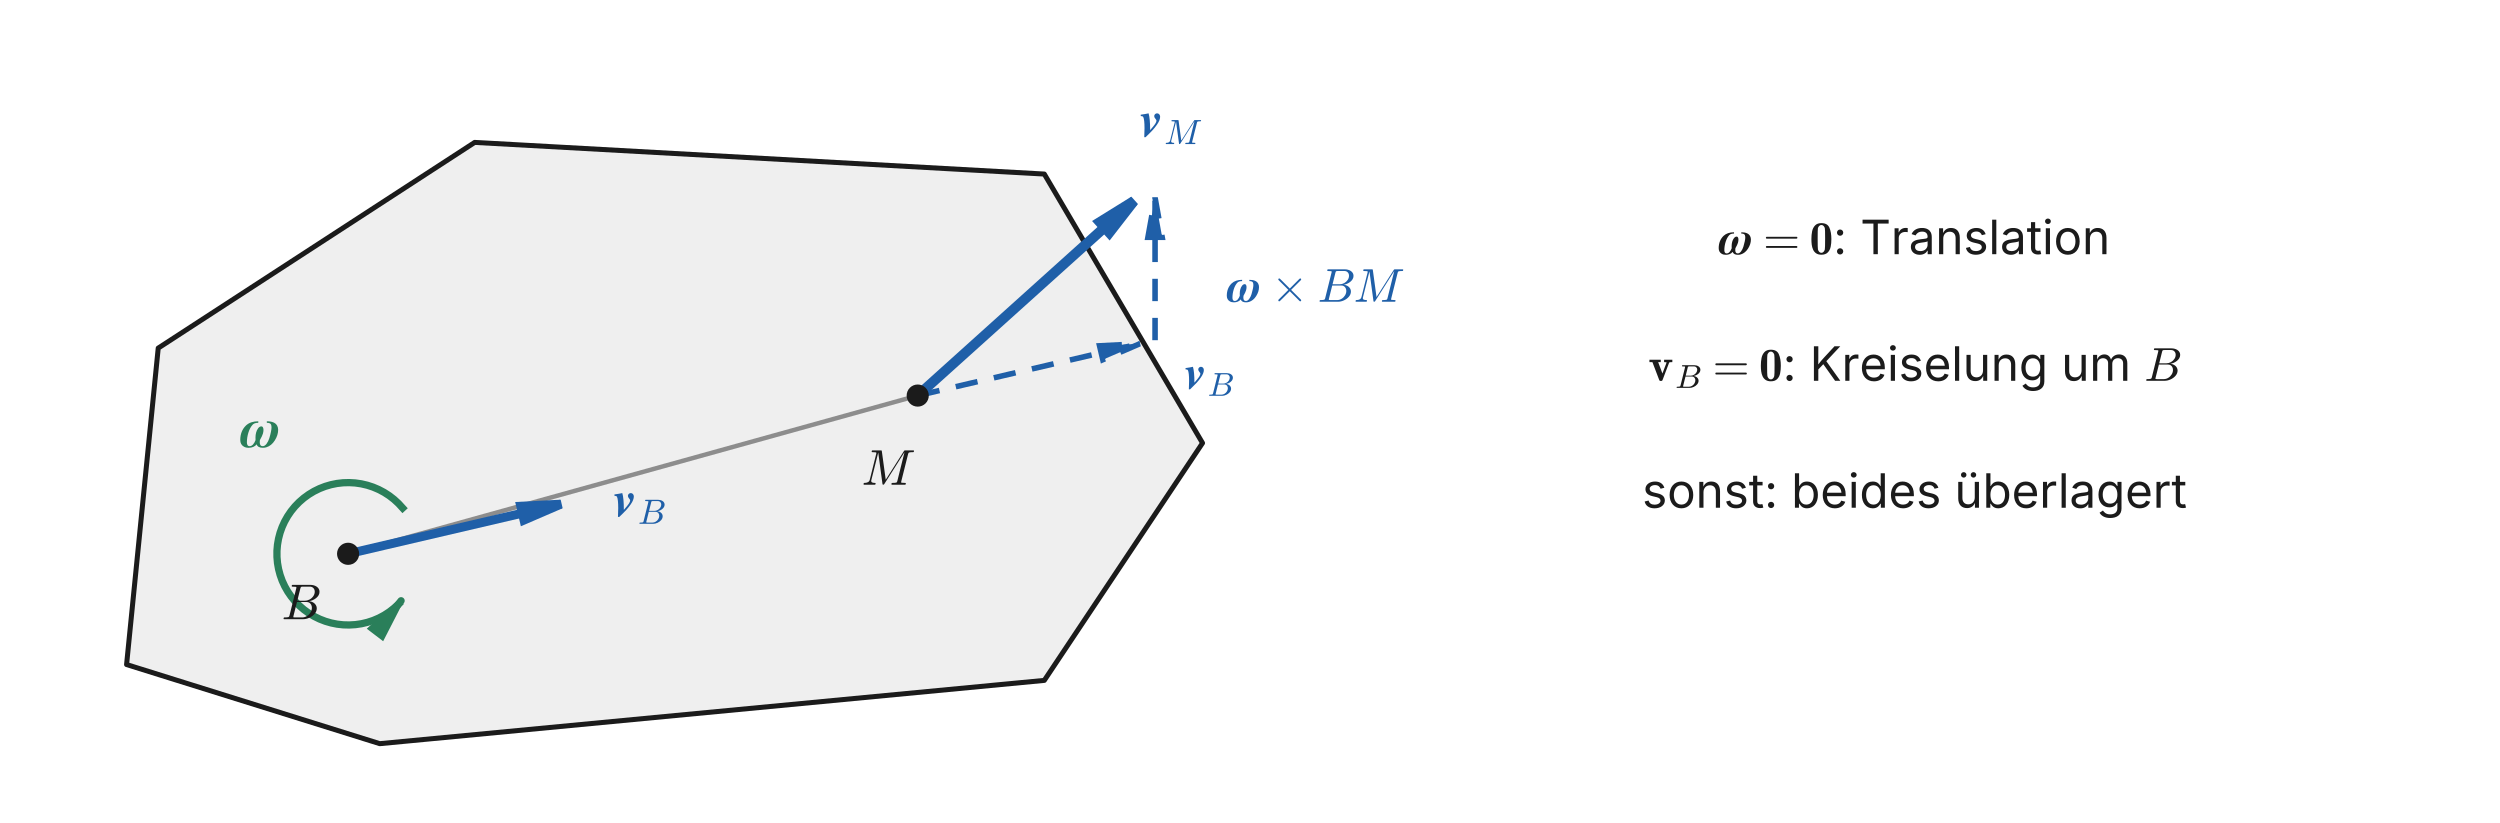
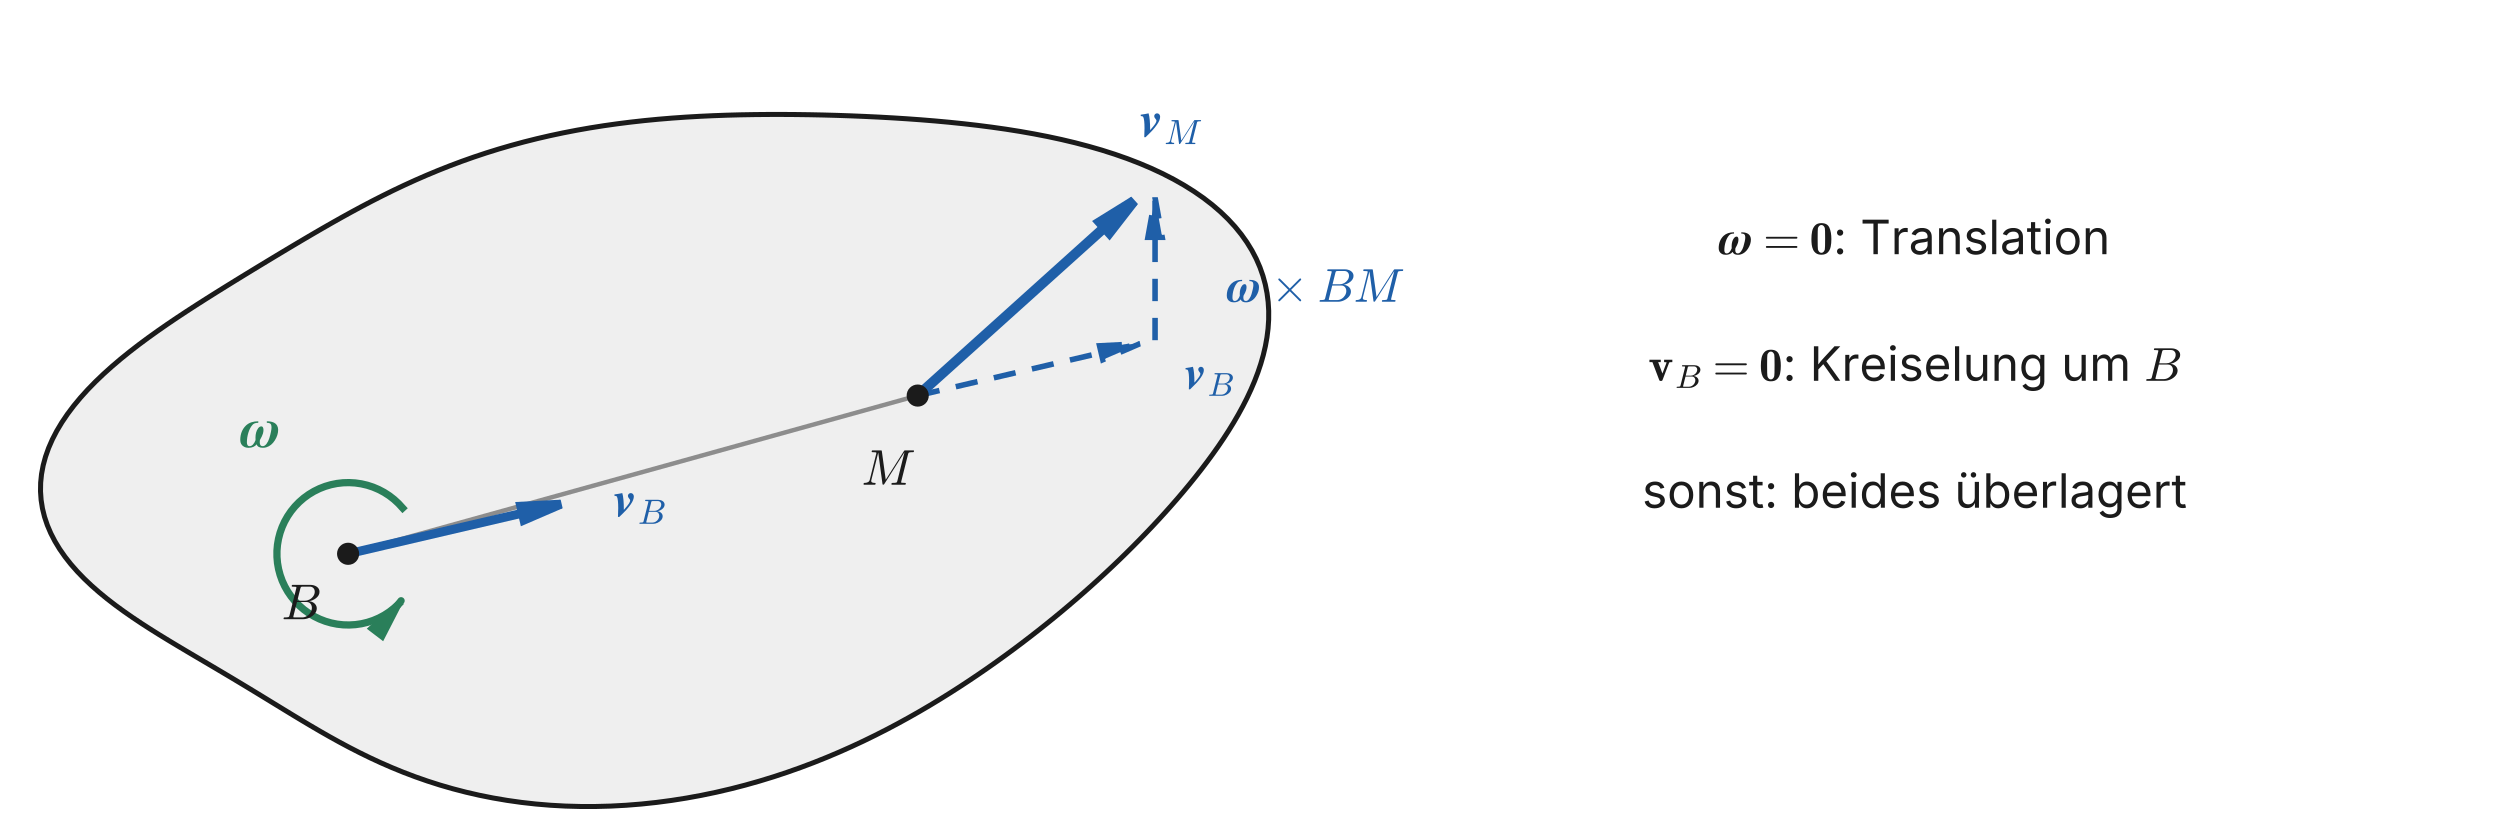
<svg xmlns="http://www.w3.org/2000/svg" xmlns:xlink="http://www.w3.org/1999/xlink" width="447.874pt" height="147.402pt" viewBox="0 0 447.874 147.402" version="1.1">
  <defs>
    <style type="text/css">*{stroke-linejoin: round; stroke-linecap: butt}</style>
  </defs>
  <g id="figure_1">
    <g id="patch_1">
      <path d="M 0 147.402  L 447.874 147.402  L 447.874 0  L 0 0  L 0 147.402  z " style="fill: none" />
    </g>
    <g id="axes_1">
      <g id="patch_2">
-         <path d="M 22.677 119.055  L 68.031 133.228  L 187.087 121.89  L 215.433 79.37  L 187.087 31.181  L 85.039 25.512  L 28.346 62.362  z " clip-path="url(#pc56757c51c)" style="fill: #efefef; stroke: #1b1b1b; stroke-width: 0.9" />
+         <path d="M 224.763 68.26  L 225.35 66.722  L 225.87 65.17  L 226.318 63.607  L 226.688 62.034  L 226.975 60.453  L 227.174 58.867  L 227.279 57.279  L 227.287 55.692  L 227.192 54.108  L 226.99 52.532  L 226.679 50.966  L 226.255 49.414  L 225.716 47.879  L 225.059 46.367  L 224.284 44.879  L 223.39 43.42  L 222.377 41.994  L 221.247 40.603  L 220 39.252  L 218.639 37.942  L 217.167 36.677  L 215.587 35.46  L 213.904 34.293  L 212.123 33.177  L 210.248 32.114  L 208.285 31.105  L 206.24 30.151  L 204.12 29.253  L 201.931 28.41  L 199.679 27.622  L 197.372 26.888  L 195.015 26.208  L 192.616 25.579  L 190.181 25  L 187.716 24.469  L 185.226 23.985  L 182.717 23.543  L 180.194 23.143  L 177.661 22.782  L 175.123 22.456  L 172.582 22.164  L 170.043 21.902  L 167.506 21.669  L 164.975 21.462  L 162.45 21.279  L 159.932 21.119  L 157.422 20.978  L 154.921 20.858  L 152.427 20.755  L 149.94 20.67  L 147.46 20.602  L 144.985 20.552  L 142.515 20.518  L 140.049 20.502  L 137.586 20.505  L 135.124 20.528  L 132.664 20.571  L 130.204 20.637  L 127.744 20.727  L 125.285 20.842  L 122.826 20.986  L 120.368 21.159  L 117.912 21.363  L 115.46 21.6  L 113.012 21.872  L 110.571 22.18  L 108.138 22.525  L 105.717 22.909  L 103.309 23.333  L 100.917 23.797  L 98.544 24.301  L 96.193 24.845  L 93.867 25.429  L 91.567 26.053  L 89.296 26.715  L 87.057 27.414  L 84.852 28.149  L 82.681 28.918  L 80.547 29.719  L 78.45 30.55  L 76.391 31.408  L 74.369 32.291  L 72.384 33.197  L 70.434 34.123  L 68.52 35.068  L 66.637 36.027  L 64.786 37  L 62.961 37.985  L 61.162 38.979  L 59.384 39.981  L 57.625 40.989  L 55.881 42.004  L 54.148 43.023  L 52.424 44.047  L 50.705 45.075  L 48.989 46.108  L 47.272 47.146  L 45.553 48.19  L 43.831 49.241  L 42.104 50.301  L 40.372 51.372  L 38.635 52.454  L 36.894 53.55  L 35.152 54.661  L 33.41 55.79  L 31.672 56.938  L 29.942 58.108  L 28.225 59.301  L 26.526 60.518  L 24.851 61.761  L 23.208 63.031  L 21.603 64.328  L 20.044 65.654  L 18.539 67.007  L 17.095 68.388  L 15.721 69.796  L 14.425 71.23  L 13.215 72.688  L 12.099 74.168  L 11.084 75.668  L 10.176 77.186  L 9.382 78.718  L 8.707 80.262  L 8.156 81.814  L 7.734 83.37  L 7.442 84.926  L 7.282 86.48  L 7.257 88.026  L 7.365 89.562  L 7.605 91.084  L 7.976 92.588  L 8.474 94.071  L 9.095 95.53  L 9.834 96.962  L 10.685 98.366  L 11.643 99.739  L 12.699 101.08  L 13.847 102.387  L 15.078 103.66  L 16.384 104.9  L 17.756 106.105  L 19.186 107.278  L 20.666 108.419  L 22.187 109.529  L 23.742 110.611  L 25.322 111.667  L 26.922 112.699  L 28.534 113.71  L 30.154 114.702  L 31.776 115.679  L 33.396 116.644  L 35.012 117.599  L 36.621 118.547  L 38.222 119.491  L 39.813 120.434  L 41.397 121.376  L 42.973 122.321  L 44.544 123.269  L 46.113 124.222  L 47.682 125.18  L 49.256 126.144  L 50.839 127.112  L 52.436 128.085  L 54.052 129.06  L 55.691 130.036  L 57.358 131.011  L 59.06 131.982  L 60.8 132.945  L 62.583 133.898  L 64.414 134.836  L 66.296 135.756  L 68.232 136.653  L 70.225 137.522  L 72.278 138.36  L 74.391 139.161  L 76.565 139.921  L 78.799 140.636  L 81.094 141.301  L 83.448 141.912  L 85.858 142.466  L 88.321 142.958  L 90.834 143.386  L 93.392 143.748  L 95.992 144.039  L 98.628 144.26  L 101.294 144.408  L 103.986 144.482  L 106.696 144.483  L 109.419 144.41  L 112.148 144.263  L 114.878 144.044  L 117.603 143.754  L 120.317 143.394  L 123.013 142.968  L 125.688 142.477  L 128.335 141.925  L 130.951 141.314  L 133.532 140.648  L 136.072 139.93  L 138.571 139.164  L 141.023 138.353  L 143.429 137.501  L 145.785 136.612  L 148.091 135.689  L 150.346 134.736  L 152.549 133.755  L 154.701 132.751  L 156.801 131.725  L 158.851 130.682  L 160.852 129.623  L 162.804 128.551  L 164.709 127.469  L 166.569 126.377  L 168.385 125.277  L 170.16 124.172  L 171.894 123.061  L 173.59 121.947  L 175.25 120.83  L 176.875 119.71  L 178.467 118.588  L 180.027 117.465  L 181.558 116.339  L 183.06 115.212  L 184.535 114.083  L 185.985 112.953  L 187.41 111.82  L 188.812 110.685  L 190.191 109.547  L 191.549 108.405  L 192.886 107.26  L 194.204 106.111  L 195.504 104.957  L 196.785 103.798  L 198.049 102.633  L 199.297 101.462  L 200.529 100.285  L 201.745 99.1  L 202.947 97.906  L 204.135 96.704  L 205.309 95.493  L 206.47 94.272  L 207.617 93.04  L 208.751 91.796  L 209.872 90.54  L 210.979 89.271  L 212.071 87.988  L 213.148 86.691  L 214.208 85.378  L 215.25 84.049  L 216.273 82.703  L 217.273 81.34  L 218.249 79.959  L 219.198 78.561  L 220.117 77.143  L 221.001 75.707  L 221.847 74.253  L 222.651 72.78  L 223.408 71.29  L 224.113 69.783  z " clip-path="url(#p279055ebfe)" style="fill: #efefef; stroke: #1b1b1b; stroke-width: 0.9" />
      </g>
      <g id="line2d_1">
-         <path d="M 62.362 99.213  L 164.409 70.866  " clip-path="url(#pc56757c51c)" style="fill: none; stroke: #8d8d8d; stroke-width: 0.8" />
+         <path d="M 62.362 99.213  L 164.409 70.866  " clip-path="url(#p279055ebfe)" style="fill: none; stroke: #8d8d8d; stroke-width: 0.8" />
      </g>
      <g id="line2d_2">
-         <path d="M 72.134 91.013  L 71.395 90.206  L 70.59 89.465  L 69.725 88.796  L 68.805 88.204  L 67.838 87.692  L 66.831 87.265  L 65.791 86.926  L 64.726 86.678  L 63.643 86.521  L 62.551 86.458  L 61.457 86.489  L 60.37 86.613  L 59.298 86.83  L 58.249 87.138  L 57.229 87.535  L 56.247 88.018  L 55.311 88.583  L 54.426 89.226  L 53.599 89.943  L 52.837 90.728  L 52.145 91.575  L 51.529 92.479  L 50.991 93.432  L 50.538 94.427  L 50.171 95.458  L 49.895 96.516  L 49.709 97.594  L 49.617 98.684  L 49.619 99.778  L 49.714 100.868  L 49.903 101.946  L 50.183 103.003  L 50.552 104.033  L 51.009 105.027  L 51.549 105.979  L 52.168 106.88  L 52.863 107.726  L 53.627 108.508  L 54.455 109.222  L 55.342 109.863  L 56.281 110.425  L 57.264 110.905  L 58.284 111.299  L 59.335 111.604  L 60.408 111.818  L 61.495 111.939  L 62.589 111.966  L 63.681 111.9  L 64.763 111.741  L 65.827 111.489  L 66.867 111.147  L 67.872 110.717  L 68.838 110.203  L 69.756 109.607  L 70.619 108.936  L 71.422 108.192  " clip-path="url(#pc56757c51c)" style="fill: none; stroke: #2a7f5a; stroke-width: 1.3; stroke-linecap: square" />
+         <path d="M 72.134 91.013  L 71.395 90.206  L 70.59 89.465  L 69.725 88.796  L 68.805 88.204  L 67.838 87.692  L 66.831 87.265  L 65.791 86.926  L 64.726 86.678  L 63.643 86.521  L 62.551 86.458  L 61.457 86.489  L 60.37 86.613  L 59.298 86.83  L 58.249 87.138  L 57.229 87.535  L 56.247 88.018  L 55.311 88.583  L 54.426 89.226  L 53.599 89.943  L 52.837 90.728  L 52.145 91.575  L 51.529 92.479  L 50.991 93.432  L 50.538 94.427  L 50.171 95.458  L 49.895 96.516  L 49.709 97.594  L 49.617 98.684  L 49.619 99.778  L 49.714 100.868  L 49.903 101.946  L 50.183 103.003  L 50.552 104.033  L 51.009 105.027  L 51.549 105.979  L 52.168 106.88  L 52.863 107.726  L 53.627 108.508  L 54.455 109.222  L 55.342 109.863  L 56.281 110.425  L 57.264 110.905  L 58.284 111.299  L 59.335 111.604  L 60.408 111.818  L 61.495 111.939  L 62.589 111.966  L 63.681 111.9  L 64.763 111.741  L 65.827 111.489  L 66.867 111.147  L 67.872 110.717  L 68.838 110.203  L 69.756 109.607  L 70.619 108.936  L 71.422 108.192  " clip-path="url(#p279055ebfe)" style="fill: none; stroke: #2a7f5a; stroke-width: 1.3; stroke-linecap: square" />
      </g>
      <g id="patch_3">
-         <path d="M 71.422 108.192  Q 72.416 106.891 71.182 108.506  " clip-path="url(#pc56757c51c)" style="fill: none; stroke: #2a7f5a; stroke-width: 1.3; stroke-linejoin: miter" />
-         <path d="M 66.717 112.587  L 71.182 108.506  L 68.42 113.888  z " clip-path="url(#pc56757c51c)" style="fill: #2a7f5a; stroke: #2a7f5a; stroke-width: 1.3; stroke-linejoin: miter" />
+         <path d="M 71.422 108.192  Q 72.416 106.891 71.182 108.506  " clip-path="url(#p279055ebfe)" style="fill: none; stroke: #2a7f5a; stroke-width: 1.3; stroke-linejoin: miter" />
+         <path d="M 66.717 112.587  L 71.182 108.506  L 68.42 113.888  z " clip-path="url(#p279055ebfe)" style="fill: #2a7f5a; stroke: #2a7f5a; stroke-width: 1.3; stroke-linejoin: miter" />
      </g>
      <g id="patch_4">
-         <path d="M 62.362 99.213  Q 83.622 94.252 100.484 90.317  " clip-path="url(#pc56757c51c)" style="fill: none; stroke: #1f5fa8; stroke-width: 1.6; stroke-linejoin: miter" />
-         <path d="M 93.293 90.686  L 100.484 90.317  L 93.873 93.17  z " clip-path="url(#pc56757c51c)" style="fill: #1f5fa8; stroke: #1f5fa8; stroke-width: 1.6; stroke-linejoin: miter" />
+         <path d="M 62.362 99.213  Q 83.622 94.252 100.484 90.317  " clip-path="url(#p279055ebfe)" style="fill: none; stroke: #1f5fa8; stroke-width: 1.6; stroke-linejoin: miter" />
+         <path d="M 93.293 90.686  L 100.484 90.317  L 93.873 93.17  z " clip-path="url(#p279055ebfe)" style="fill: #1f5fa8; stroke: #1f5fa8; stroke-width: 1.6; stroke-linejoin: miter" />
      </g>
      <g id="patch_5">
-         <path d="M 164.409 70.866  Q 185.669 65.906 204.181 61.586  " clip-path="url(#pc56757c51c)" style="fill: none; stroke-dasharray: 4,3; stroke-dashoffset: 0; stroke: #1f5fa8; stroke-linejoin: miter" />
-         <path d="M 196.989 61.954  L 204.181 61.586  L 197.569 64.439  z " clip-path="url(#pc56757c51c)" style="fill: #1f5fa8; stroke-dasharray: 4,3; stroke-dashoffset: 0; stroke: #1f5fa8; stroke-linejoin: miter" />
+         <path d="M 164.409 70.866  Q 185.669 65.906 204.181 61.586  " clip-path="url(#p279055ebfe)" style="fill: none; stroke-dasharray: 4,3; stroke-dashoffset: 0; stroke: #1f5fa8; stroke-linejoin: miter" />
+         <path d="M 196.989 61.954  L 204.181 61.586  L 197.569 64.439  z " clip-path="url(#p279055ebfe)" style="fill: #1f5fa8; stroke-dasharray: 4,3; stroke-dashoffset: 0; stroke: #1f5fa8; stroke-linejoin: miter" />
      </g>
      <g id="patch_6">
-         <path d="M 206.929 60.945  Q 206.929 46.772 206.929 35.421  " clip-path="url(#pc56757c51c)" style="fill: none; stroke-dasharray: 4,3; stroke-dashoffset: 0; stroke: #1f5fa8; stroke-linejoin: miter" />
-         <path d="M 205.654 42.507  L 206.929 35.421  L 208.205 42.507  z " clip-path="url(#pc56757c51c)" style="fill: #1f5fa8; stroke-dasharray: 4,3; stroke-dashoffset: 0; stroke: #1f5fa8; stroke-linejoin: miter" />
+         <path d="M 206.929 60.945  Q 206.929 46.772 206.929 35.421  " clip-path="url(#p279055ebfe)" style="fill: none; stroke-dasharray: 4,3; stroke-dashoffset: 0; stroke: #1f5fa8; stroke-linejoin: miter" />
+         <path d="M 205.654 42.507  L 206.929 35.421  L 208.205 42.507  z " clip-path="url(#p279055ebfe)" style="fill: #1f5fa8; stroke-dasharray: 4,3; stroke-dashoffset: 0; stroke: #1f5fa8; stroke-linejoin: miter" />
      </g>
      <g id="patch_7">
-         <path d="M 164.409 70.866  Q 185.669 51.732 203.153 35.997  " clip-path="url(#pc56757c51c)" style="fill: none; stroke: #1f5fa8; stroke-width: 1.8; stroke-linejoin: miter" />
-         <path d="M 197.032 39.79  L 203.153 35.997  L 198.739 41.686  z " clip-path="url(#pc56757c51c)" style="fill: #1f5fa8; stroke: #1f5fa8; stroke-width: 1.8; stroke-linejoin: miter" />
+         <path d="M 164.409 70.866  Q 185.669 51.732 203.153 35.997  " clip-path="url(#p279055ebfe)" style="fill: none; stroke: #1f5fa8; stroke-width: 1.8; stroke-linejoin: miter" />
+         <path d="M 197.032 39.79  L 203.153 35.997  L 198.739 41.686  z " clip-path="url(#p279055ebfe)" style="fill: #1f5fa8; stroke: #1f5fa8; stroke-width: 1.8; stroke-linejoin: miter" />
      </g>
      <g id="patch_8">
-         <path d="M 62.362 101.197  C 62.888 101.197 63.393 100.988 63.765 100.616  C 64.137 100.244 64.346 99.739 64.346 99.213  C 64.346 98.686 64.137 98.182 63.765 97.81  C 63.393 97.437 62.888 97.228 62.362 97.228  C 61.836 97.228 61.331 97.437 60.959 97.81  C 60.587 98.182 60.378 98.686 60.378 99.213  C 60.378 99.739 60.587 100.244 60.959 100.616  C 61.331 100.988 61.836 101.197 62.362 101.197  z " clip-path="url(#pc56757c51c)" style="fill: #1b1b1b" />
+         <path d="M 62.362 101.197  C 62.888 101.197 63.393 100.988 63.765 100.616  C 64.137 100.244 64.346 99.739 64.346 99.213  C 64.346 98.686 64.137 98.182 63.765 97.81  C 63.393 97.437 62.888 97.228 62.362 97.228  C 61.836 97.228 61.331 97.437 60.959 97.81  C 60.587 98.182 60.378 98.686 60.378 99.213  C 60.378 99.739 60.587 100.244 60.959 100.616  C 61.331 100.988 61.836 101.197 62.362 101.197  z " clip-path="url(#p279055ebfe)" style="fill: #1b1b1b" />
      </g>
      <g id="patch_9">
-         <path d="M 164.409 72.85  C 164.936 72.85 165.44 72.641 165.813 72.269  C 166.185 71.897 166.394 71.392 166.394 70.866  C 166.394 70.34 166.185 69.835 165.813 69.463  C 165.44 69.091 164.936 68.882 164.409 68.882  C 163.883 68.882 163.378 69.091 163.006 69.463  C 162.634 69.835 162.425 70.34 162.425 70.866  C 162.425 71.392 162.634 71.897 163.006 72.269  C 163.378 72.641 163.883 72.85 164.409 72.85  z " clip-path="url(#pc56757c51c)" style="fill: #1b1b1b" />
+         <path d="M 164.409 72.85  C 164.936 72.85 165.44 72.641 165.813 72.269  C 166.185 71.897 166.394 71.392 166.394 70.866  C 166.394 70.34 166.185 69.835 165.813 69.463  C 165.44 69.091 164.936 68.882 164.409 68.882  C 163.883 68.882 163.378 69.091 163.006 69.463  C 162.634 69.835 162.425 70.34 162.425 70.866  C 162.425 71.392 162.634 71.897 163.006 72.269  C 163.378 72.641 163.883 72.85 164.409 72.85  z " clip-path="url(#p279055ebfe)" style="fill: #1b1b1b" />
      </g>
      <g id="text_1">
        <g style="fill: #1f5fa8" transform="translate(109.9432 92.56526) scale(0.09 -0.09)">
          <defs>
            <path id="STIXGeneral-BoldItalic-59" d="M 96 2611  L 96 2784  Q 742 2874 1094 2957  Q 1293 2323 1293 819  Q 1766 1357 1932 1609  Q 2099 1862 2099 2029  Q 2099 2112 1971 2259  Q 1811 2438 1811 2598  Q 1811 2746 1920 2851  Q 2029 2957 2176 2957  Q 2349 2957 2457 2829  Q 2566 2701 2566 2528  Q 2566 2099 2182 1542  Q 1920 1158 1619 828  Q 1318 499 710 -83  L 544 -83  Q 576 499 576 1050  Q 576 2170 416 2490  Q 352 2611 96 2611  z " transform="scale(0.015625)" />
            <path id="Cmmi10-34" d="M 319 0  Q 256 0 256 84  Q 259 100 268 137  Q 278 175 293 200  Q 309 225 341 225  Q 522 225 656 234  Q 791 244 884 269  Q 959 297 1006 441  L 1881 3956  Q 1894 4019 1894 4044  Q 1894 4113 1819 4122  Q 1697 4147 1356 4147  Q 1294 4147 1294 4231  Q 1297 4247 1306 4286  Q 1316 4325 1333 4348  Q 1350 4372 1375 4372  L 3669 4372  Q 3878 4372 4083 4320  Q 4288 4269 4461 4156  Q 4634 4044 4736 3876  Q 4838 3709 4838 3488  Q 4838 3247 4714 3040  Q 4591 2834 4395 2681  Q 4200 2528 3973 2429  Q 3747 2331 3500 2284  Q 3675 2284 3854 2215  Q 4034 2147 4175 2028  Q 4316 1909 4402 1743  Q 4488 1578 4488 1388  Q 4488 1003 4219 684  Q 3950 366 3542 183  Q 3134 0 2753 0  L 319 0  z M 1497 275  Q 1497 225 1716 225  L 2631 225  Q 2944 225 3231 398  Q 3519 572 3692 859  Q 3866 1147 3866 1459  Q 3866 1650 3786 1820  Q 3706 1991 3556 2089  Q 3406 2188 3213 2188  L 1966 2188  L 1522 416  Q 1497 328 1497 275  z M 2009 2356  L 2981 2356  Q 3288 2356 3577 2512  Q 3866 2669 4048 2937  Q 4231 3206 4231 3506  Q 4231 3784 4057 3965  Q 3884 4147 3609 4147  L 2731 4147  Q 2559 4147 2500 4115  Q 2441 4084 2400 3928  L 2009 2356  z " transform="scale(0.015625)" />
          </defs>
          <use xlink:href="#STIXGeneral-BoldItalic-59" transform="translate(0 0.796875)" />
          <use xlink:href="#Cmmi10-34" transform="translate(48.40425 -14.20309) scale(0.7)" />
        </g>
      </g>
      <g id="text_2">
        <g style="fill: #1f5fa8" transform="translate(212.2604 69.70621) scale(0.085 -0.085)">
          <use xlink:href="#STIXGeneral-BoldItalic-59" transform="translate(0 0.796875)" />
          <use xlink:href="#Cmmi10-34" transform="translate(48.40425 -14.20309) scale(0.7)" />
        </g>
      </g>
      <g id="text_3">
        <g style="fill: #1f5fa8" transform="translate(204.2288 24.53377) scale(0.09 -0.09)">
          <defs>
            <path id="Cmmi10-2d" d="M 325 0  Q 263 0 263 84  Q 266 100 275 137  Q 284 175 300 200  Q 316 225 347 225  Q 956 225 1056 616  L 1888 3956  Q 1900 4019 1900 4044  Q 1900 4113 1825 4122  Q 1703 4147 1363 4147  Q 1300 4147 1300 4231  Q 1303 4247 1312 4286  Q 1322 4325 1339 4348  Q 1356 4372 1381 4372  L 2509 4372  Q 2581 4372 2591 4300  L 3091 634  L 5422 4300  Q 5466 4372 5544 4372  L 6631 4372  Q 6694 4372 6694 4288  Q 6691 4272 6681 4233  Q 6672 4194 6655 4170  Q 6638 4147 6613 4147  Q 6222 4147 6069 4103  Q 5984 4075 5947 3928  L 5069 416  Q 5056 353 5056 325  Q 5056 300 5064 283  Q 5072 266 5086 261  Q 5100 256 5131 250  Q 5253 225 5594 225  Q 5656 225 5656 141  Q 5634 50 5621 25  Q 5609 0 5550 0  L 3878 0  Q 3816 0 3816 84  Q 3819 100 3828 139  Q 3838 178 3855 201  Q 3872 225 3897 225  Q 4288 225 4441 269  Q 4525 297 4563 441  L 5484 4147  L 2900 72  Q 2863 0 2772 0  Q 2691 0 2681 72  L 2138 4097  L 1259 588  Q 1253 572 1250 548  Q 1247 525 1241 494  Q 1241 328 1386 276  Q 1531 225 1741 225  Q 1806 225 1806 141  Q 1784 56 1770 28  Q 1756 0 1697 0  L 325 0  z " transform="scale(0.015625)" />
          </defs>
          <use xlink:href="#STIXGeneral-BoldItalic-59" transform="translate(0 0.796875)" />
          <use xlink:href="#Cmmi10-2d" transform="translate(48.40425 -14.20309) scale(0.7)" />
        </g>
      </g>
      <g id="text_4">
        <g style="fill: #1f5fa8" transform="translate(219.8056 54.11566) scale(0.085 -0.085)">
          <defs>
            <path id="STIXGeneral-BoldItalic-218" d="M 3027 2784  L 3027 2957  Q 3955 2957 4218 2438  Q 4326 2234 4326 1978  Q 4326 1370 3942 762  Q 3558 154 2970 -26  Q 2790 -83 2573 -83  Q 1997 -83 1856 314  Q 1715 122 1472 19  Q 1229 -83 954 -83  Q 621 -83 403 45  Q -19 282 -19 813  Q -19 1837 640 2477  Q 1152 2957 2048 2957  L 2048 2784  Q 1594 2784 1402 2566  Q 1094 2234 918 1670  Q 742 1107 742 531  Q 742 346 816 224  Q 890 102 1043 102  Q 1267 102 1443 294  Q 1619 486 1734 800  Q 1734 832 1731 937  Q 1728 1043 1728 1114  Q 1728 1389 1801 1670  Q 1875 1952 2038 2163  Q 2202 2374 2406 2374  Q 2522 2374 2582 2259  Q 2643 2144 2643 1958  Q 2643 1786 2579 1542  Q 2502 1274 2234 806  Q 2214 678 2214 563  Q 2214 102 2554 102  Q 2790 102 2995 374  Q 3200 646 3315 1024  Q 3430 1402 3497 1734  Q 3565 2067 3565 2240  Q 3565 2445 3514 2573  Q 3430 2784 3027 2784  z " transform="scale(0.015625)" />
            <path id="Cmsy10-d" d="M 941 184  Q 941 234 972 275  L 2303 1600  L 972 2931  Q 941 2963 941 3016  Q 941 3063 978 3103  Q 1016 3144 1069 3144  Q 1113 3144 1166 3103  L 2491 1778  L 3809 3103  Q 3863 3144 3903 3144  Q 3956 3144 3993 3106  Q 4031 3069 4031 3016  Q 4031 2963 4000 2931  L 2669 1600  L 4000 275  Q 4031 234 4031 184  Q 4031 131 3993 93  Q 3956 56 3903 56  Q 3856 56 3809 103  L 2491 1422  L 1166 103  Q 1119 56 1069 56  Q 1016 56 978 97  Q 941 138 941 184  z " transform="scale(0.015625)" />
          </defs>
          <use xlink:href="#STIXGeneral-BoldItalic-218" transform="translate(0 0.6875)" />
          <use xlink:href="#Cmsy10-d" transform="translate(93.49998 0.6875)" />
          <use xlink:href="#Cmmi10-34" transform="translate(191.1856 0.6875)" />
          <use xlink:href="#Cmmi10-2d" transform="translate(266.9668 0.6875)" />
        </g>
      </g>
      <g id="text_5">
        <g style="fill: #1b1b1b" transform="translate(50.43827 110.9905) scale(0.09 -0.09)">
          <use xlink:href="#Cmmi10-34" transform="translate(0 0.6875)" />
        </g>
      </g>
      <g id="text_6">
        <g style="fill: #1b1b1b" transform="translate(154.3302 86.89597) scale(0.09 -0.09)">
          <use xlink:href="#Cmmi10-2d" transform="translate(0 0.6875)" />
        </g>
      </g>
      <g id="text_7">
        <g style="fill: #2a7f5a" transform="translate(43.07165 80.17313) scale(0.1 -0.1)">
          <use xlink:href="#STIXGeneral-BoldItalic-218" transform="translate(0 0.796875)" />
        </g>
      </g>
      <g id="text_8">
        <g style="fill: #1b1b1b" transform="translate(307.9296 45.61173) scale(0.085 -0.085)">
          <defs>
            <path id="Cmr10-29" d="M 481 850  Q 428 850 393 890  Q 359 931 359 978  Q 359 1031 393 1068  Q 428 1106 481 1106  L 4500 1106  Q 4547 1106 4581 1068  Q 4616 1031 4616 978  Q 4616 931 4581 890  Q 4547 850 4500 850  L 481 850  z M 481 2094  Q 428 2094 393 2131  Q 359 2169 359 2222  Q 359 2269 393 2309  Q 428 2350 481 2350  L 4500 2350  Q 4547 2350 4581 2309  Q 4616 2269 4616 2222  Q 4616 2169 4581 2131  Q 4547 2094 4500 2094  L 481 2094  z " transform="scale(0.015625)" />
            <path id="Cmb10-28" d="M 1600 -72  Q 1175 -72 898 112  Q 622 297 481 609  Q 341 922 295 1273  Q 250 1625 250 2034  Q 250 2606 344 3078  Q 438 3550 736 3870  Q 1034 4191 1600 4191  Q 2409 4191 2676 3580  Q 2944 2969 2944 2034  Q 2944 1466 2851 1008  Q 2759 550 2461 239  Q 2163 -72 1600 -72  z M 1131 634  Q 1184 444 1306 314  Q 1428 184 1600 184  Q 1766 184 1889 317  Q 2013 450 2059 634  Q 2100 794 2100 2144  Q 2100 3378 2059 3525  Q 2006 3697 1886 3817  Q 1766 3938 1600 3938  Q 1434 3938 1312 3819  Q 1191 3700 1131 3525  Q 1094 3378 1094 2144  Q 1094 794 1131 634  z " transform="scale(0.015625)" />
            <path id="Inter-Regular-5e3" d="M 922 -41  C 1156 -41 1344 147 1344 381  C 1344 616 1156 803 922 803  C 688 803 500 616 500 381  C 500 147 688 -41 922 -41  z M 922 2488  C 1156 2488 1344 2675 1344 2909  C 1344 3144 1156 3331 922 3331  C 688 3331 500 3144 500 2909  C 500 2675 688 2488 922 2488  z " transform="scale(0.015625)" />
            <path id="Inter-Regular-6eb" transform="scale(0.015625)" />
            <path id="Inter-Regular-19c" d="M 306 4131  L 1772 4131  L 1772 0  L 2366 0  L 2366 4131  L 3825 4131  L 3825 4656  L 306 4656  L 306 4131  z " transform="scale(0.015625)" />
            <path id="Inter-Regular-356" d="M 494 0  L 1056 0  L 1056 2188  C 1056 2659 1425 3000 1928 3000  C 2078 3000 2231 2975 2266 2969  L 2266 3534  C 2200 3538 2063 3544 1981 3544  C 1566 3544 1203 3309 1075 2956  L 1038 2956  L 1038 3494  L 494 3494  L 494 0  z " transform="scale(0.015625)" />
            <path id="Inter-Regular-1fc" d="M 1472 -81  C 2063 -81 2391 228 2509 475  L 2547 475  L 2547 0  L 3100 0  L 3100 2303  C 3100 3394 2259 3538 1791 3538  C 1250 3538 650 3344 381 2709  L 922 2531  C 1031 2775 1303 3044 1806 3044  C 2291 3044 2538 2794 2538 2359  L 2538 2341  C 2538 2081 2263 2100 1641 2022  C 994 1941 281 1794 281 994  C 281 306 809 -81 1472 -81  z M 1569 416  C 1150 416 847 603 847 966  C 847 1363 1206 1494 1616 1547  C 1831 1575 2444 1638 2538 1747  L 2538 1263  C 2538 834 2191 416 1569 416  z " transform="scale(0.015625)" />
            <path id="Inter-Regular-307" d="M 1056 2094  C 1056 2691 1434 3031 1938 3031  C 2425 3031 2725 2709 2725 2172  L 2725 0  L 3288 0  L 3288 2219  C 3288 3103 2813 3538 2106 3538  C 1638 3538 1263 3341 1038 2847  L 1034 3494  L 494 3494  L 494 0  L 1056 0  L 1056 2094  z " transform="scale(0.015625)" />
            <path id="Inter-Regular-369" d="M 1681 -75  C 2500 -75 3059 372 3059 984  C 3059 1463 2763 1778 2128 1928  L 1600 2053  C 1191 2150 1013 2294 1013 2553  C 1013 2844 1325 3059 1741 3059  C 2191 3059 2388 2816 2484 2566  L 2994 2697  C 2834 3188 2456 3538 1738 3538  C 994 3538 444 3119 444 2519  C 444 2028 747 1716 1381 1566  L 1963 1428  C 2306 1347 2475 1188 2475 947  C 2475 659 2163 419 1675 419  C 1256 419 972 591 872 975  L 338 847  C 463 244 963 -75 1681 -75  z " transform="scale(0.015625)" />
            <path id="Inter-Regular-2e2" d="M 1056 4656  L 494 4656  L 494 0  L 1056 0  L 1056 4656  z " transform="scale(0.015625)" />
            <path id="Inter-Regular-37b" d="M 1869 3494  L 1150 3494  L 1150 4325  L 588 4325  L 588 3494  L 63 3494  L 63 3013  L 588 3013  L 588 863  C 588 291 944 -44 1547 -44  C 1691 -44 1850 -22 1966 19  L 1850 494  C 1756 475 1634 456 1563 456  C 1266 456 1150 594 1150 906  L 1150 3013  L 1869 3013  L 1869 3494  z " transform="scale(0.015625)" />
            <path id="Inter-Regular-2b2" d="M 494 0  L 1056 0  L 1056 3494  L 494 3494  L 494 0  z M 778 4066  C 994 4066 1172 4231 1172 4438  C 1172 4644 994 4809 778 4809  C 566 4809 388 4644 388 4438  C 388 4231 566 4066 778 4066  z " transform="scale(0.015625)" />
            <path id="Inter-Regular-318" d="M 1916 -75  C 2869 -75 3513 647 3513 1725  C 3513 2819 2869 3538 1916 3538  C 966 3538 325 2819 325 1725  C 325 647 966 -75 1916 -75  z M 1916 428  C 1219 428 897 1038 897 1725  C 897 2422 1219 3034 1916 3034  C 2622 3034 2944 2419 2944 1725  C 2944 1038 2622 428 1916 428  z " transform="scale(0.015625)" />
          </defs>
          <use xlink:href="#STIXGeneral-BoldItalic-218" transform="translate(0 0.859375)" />
          <use xlink:href="#Cmr10-29" transform="translate(93.49998 0.859375)" />
          <use xlink:href="#Cmb10-28" transform="translate(191.1856 0.859375)" />
          <use xlink:href="#Inter-Regular-5e3" transform="translate(241.1856 0.859375)" />
          <use xlink:href="#Inter-Regular-6eb" transform="translate(269.9942 0.859375)" />
          <use xlink:href="#Inter-Regular-19c" transform="translate(298.1192 0.859375)" />
          <use xlink:href="#Inter-Regular-356" transform="translate(362.67 0.859375)" />
          <use xlink:href="#Inter-Regular-1fc" transform="translate(400.3164 0.859375)" />
          <use xlink:href="#Inter-Regular-307" transform="translate(456.4688 0.859375)" />
          <use xlink:href="#Inter-Regular-369" transform="translate(515.5508 0.859375)" />
          <use xlink:href="#Inter-Regular-2e2" transform="translate(568.334 0.859375)" />
          <use xlink:href="#Inter-Regular-1fc" transform="translate(592.5528 0.859375)" />
          <use xlink:href="#Inter-Regular-37b" transform="translate(648.7051 0.859375)" />
          <use xlink:href="#Inter-Regular-2b2" transform="translate(681.42 0.859375)" />
          <use xlink:href="#Inter-Regular-318" transform="translate(705.6387 0.859375)" />
          <use xlink:href="#Inter-Regular-307" transform="translate(765.5996 0.859375)" />
        </g>
      </g>
      <g id="text_9">
        <g style="fill: #1b1b1b" transform="translate(295.3071 68.28889) scale(0.085 -0.085)">
          <defs>
            <path id="Cmb10-25" d="M 1466 91  L 544 2516  L 141 2516  L 141 2841  L 1672 2841  L 1672 2516  L 1319 2516  L 1894 984  L 2456 2463  Q 2456 2494 2342 2505  Q 2228 2516 2119 2516  L 2119 2841  L 3231 2841  L 3231 2516  Q 2828 2516 2803 2456  L 1906 91  Q 1866 -25 1741 -25  L 1631 -25  Q 1506 -25 1466 91  z " transform="scale(0.015625)" />
            <path id="Inter-Regular-110" d="M 563 0  L 1156 0  L 1156 1528  L 1828 2238  L 3419 0  L 4122 0  L 2238 2641  L 4119 4656  L 3341 4656  L 1950 3153  C 1666 2847 1406 2541 1147 2206  L 1156 3063  L 1156 4656  L 563 4656  L 563 0  z " transform="scale(0.015625)" />
            <path id="Inter-Regular-267" d="M 1963 -75  C 2678 -75 3200 284 3363 813  L 2819 963  C 2688 606 2378 425 1966 425  C 1347 425 922 825 894 1556  L 3419 1556  L 3419 1791  C 3419 3081 2638 3538 1897 3538  C 944 3538 325 2791 325 1719  C 325 644 950 -75 1963 -75  z M 897 2031  C 931 2566 1297 3038 1897 3038  C 2472 3038 2794 2625 2847 2031  L 897 2031  z " transform="scale(0.015625)" />
            <path id="Inter-Regular-395" d="M 1678 -44  C 2138 -44 2519 144 2747 653  L 2747 0  L 3291 0  L 3291 3494  L 2725 3494  L 2725 1400  C 2725 803 2347 463 1847 463  C 1359 463 1056 784 1056 1322  L 1056 3494  L 494 3494  L 494 1275  C 494 391 972 -44 1678 -44  z " transform="scale(0.015625)" />
            <path id="Inter-Regular-293" d="M 1909 -1381  C 2759 -1381 3431 -994 3431 -91  L 3431 3494  L 2884 3494  L 2884 2934  L 2831 2934  C 2713 3122 2488 3538 1813 3538  C 941 3538 325 2844 325 1763  C 325 666 963 56 1800 56  C 2475 56 2697 441 2816 641  L 2869 641  L 2869 -59  C 2869 -634 2466 -891 1909 -891  C 1294 -891 1075 -578 928 -375  L 472 -669  C 688 -1053 1134 -1381 1909 -1381  z M 1894 556  C 1238 556 897 1056 897 1775  C 897 2472 1228 3034 1894 3034  C 2538 3034 2875 2516 2875 1775  C 2875 1013 2528 556 1894 556  z " transform="scale(0.015625)" />
            <path id="Inter-Regular-300" d="M 494 0  L 1056 0  L 1056 2200  C 1056 2756 1428 3044 1838 3044  C 2231 3044 2522 2784 2522 2397  L 2522 0  L 3084 0  L 3084 2281  C 3084 2722 3372 3044 3844 3044  C 4219 3044 4547 2844 4547 2341  L 4547 0  L 5113 0  L 5113 2356  C 5113 3166 4619 3556 4013 3556  C 3506 3556 3078 3284 2913 2844  C 2788 3275 2481 3556 2022 3556  C 1609 3556 1216 3325 1044 2853  L 1041 3494  L 494 3494  L 494 0  z " transform="scale(0.015625)" />
          </defs>
          <use xlink:href="#Cmb10-25" transform="translate(0 0.859375)" />
          <use xlink:href="#Cmmi10-34" transform="translate(56.68984 -14.14059) scale(0.7)" />
          <use xlink:href="#Cmr10-29" transform="translate(135.4572 0.859375)" />
          <use xlink:href="#Cmb10-28" transform="translate(233.1428 0.859375)" />
          <use xlink:href="#Inter-Regular-5e3" transform="translate(283.1428 0.859375)" />
          <use xlink:href="#Inter-Regular-6eb" transform="translate(311.9514 0.859375)" />
          <use xlink:href="#Inter-Regular-110" transform="translate(340.0764 0.859375)" />
          <use xlink:href="#Inter-Regular-356" transform="translate(407.2639 0.859375)" />
          <use xlink:href="#Inter-Regular-267" transform="translate(444.9104 0.859375)" />
          <use xlink:href="#Inter-Regular-2b2" transform="translate(503.2111 0.859375)" />
          <use xlink:href="#Inter-Regular-369" transform="translate(527.4299 0.859375)" />
          <use xlink:href="#Inter-Regular-267" transform="translate(580.2131 0.859375)" />
          <use xlink:href="#Inter-Regular-2e2" transform="translate(638.5139 0.859375)" />
          <use xlink:href="#Inter-Regular-395" transform="translate(662.7326 0.859375)" />
          <use xlink:href="#Inter-Regular-307" transform="translate(721.8635 0.859375)" />
          <use xlink:href="#Inter-Regular-293" transform="translate(780.9455 0.859375)" />
          <use xlink:href="#Inter-Regular-6eb" transform="translate(842.2736 0.859375)" />
          <use xlink:href="#Inter-Regular-395" transform="translate(870.3986 0.859375)" />
          <use xlink:href="#Inter-Regular-300" transform="translate(929.5295 0.859375)" />
          <use xlink:href="#Inter-Regular-6eb" transform="translate(1017.127 0.859375)" />
          <use xlink:href="#Cmmi10-34" transform="translate(1045.252 0.859375)" />
        </g>
      </g>
      <g id="text_10">
        <g style="fill: #1b1b1b" transform="translate(294.1922 90.96606) scale(0.085 -0.085)">
          <defs>
            <path id="Inter-Regular-243" d="M 2116 -75  C 2988 -75 3594 625 3594 1738  C 3594 2844 2984 3538 2113 3538  C 1431 3538 1216 3119 1100 2934  L 1056 2934  L 1056 4656  L 494 4656  L 494 0  L 1038 0  L 1038 541  L 1100 541  C 1216 347 1450 -75 2116 -75  z M 2031 428  C 1397 428 1050 966 1050 1744  C 1050 2516 1388 3034 2031 3034  C 2694 3034 3022 2469 3022 1744  C 3022 1009 2684 428 2031 428  z " transform="scale(0.015625)" />
            <path id="Inter-Regular-256" d="M 1803 -75  C 2469 -75 2703 347 2819 541  L 2881 541  L 2881 0  L 3425 0  L 3425 4656  L 2863 4656  L 2863 2934  L 2819 2934  C 2703 3119 2488 3538 1806 3538  C 934 3538 325 2844 325 1738  C 325 625 931 -75 1803 -75  z M 1888 428  C 1234 428 897 1009 897 1744  C 897 2469 1225 3034 1888 3034  C 2531 3034 2869 2516 2869 1744  C 2869 966 2522 428 1888 428  z " transform="scale(0.015625)" />
            <path id="Inter-Regular-396" d="M 1678 -44  C 2138 -44 2519 144 2747 653  L 2747 0  L 3291 0  L 3291 3494  L 2725 3494  L 2725 1400  C 2725 803 2347 463 1847 463  C 1359 463 1056 784 1056 1322  L 1056 3494  L 494 3494  L 494 1275  C 494 391 972 -44 1678 -44  z M 1234 4066  C 1438 4066 1603 4234 1603 4438  C 1603 4641 1438 4806 1234 4806  C 1028 4806 863 4641 863 4438  C 863 4234 1028 4066 1234 4066  z M 2550 4066  C 2753 4066 2919 4234 2919 4438  C 2919 4641 2753 4806 2550 4806  C 2344 4806 2178 4641 2178 4438  C 2178 4234 2344 4066 2550 4066  z " transform="scale(0.015625)" />
          </defs>
          <use xlink:href="#Inter-Regular-369" />
          <use xlink:href="#Inter-Regular-318" transform="translate(52.78125 0)" />
          <use xlink:href="#Inter-Regular-307" transform="translate(112.75 0)" />
          <use xlink:href="#Inter-Regular-369" transform="translate(171.8281 0)" />
          <use xlink:href="#Inter-Regular-37b" transform="translate(224.6094 0)" />
          <use xlink:href="#Inter-Regular-5e3" transform="translate(257.3281 0)" />
          <use xlink:href="#Inter-Regular-6eb" transform="translate(286.1406 0)" />
          <use xlink:href="#Inter-Regular-243" transform="translate(314.2656 0)" />
          <use xlink:href="#Inter-Regular-267" transform="translate(375.5 0)" />
          <use xlink:href="#Inter-Regular-2b2" transform="translate(433.7969 0)" />
          <use xlink:href="#Inter-Regular-256" transform="translate(458.0156 0)" />
          <use xlink:href="#Inter-Regular-267" transform="translate(519.25 0)" />
          <use xlink:href="#Inter-Regular-369" transform="translate(577.5469 0)" />
          <use xlink:href="#Inter-Regular-6eb" transform="translate(630.3281 0)" />
          <use xlink:href="#Inter-Regular-396" transform="translate(658.4531 0)" />
          <use xlink:href="#Inter-Regular-243" transform="translate(717.5781 0)" />
          <use xlink:href="#Inter-Regular-267" transform="translate(778.8125 0)" />
          <use xlink:href="#Inter-Regular-356" transform="translate(837.1094 0)" />
          <use xlink:href="#Inter-Regular-2e2" transform="translate(876.3125 0)" />
          <use xlink:href="#Inter-Regular-1fc" transform="translate(900.5312 0)" />
          <use xlink:href="#Inter-Regular-293" transform="translate(956.6875 0)" />
          <use xlink:href="#Inter-Regular-267" transform="translate(1018.016 0)" />
          <use xlink:href="#Inter-Regular-356" transform="translate(1076.312 0)" />
          <use xlink:href="#Inter-Regular-37b" transform="translate(1115.516 0)" />
        </g>
      </g>
    </g>
  </g>
  <defs>
-     <clipPath id="pc56757c51c">
+     <clipPath id="p279055ebfe">
      <rect x="0" y="0" width="447.874" height="147.402" />
    </clipPath>
  </defs>
</svg>
